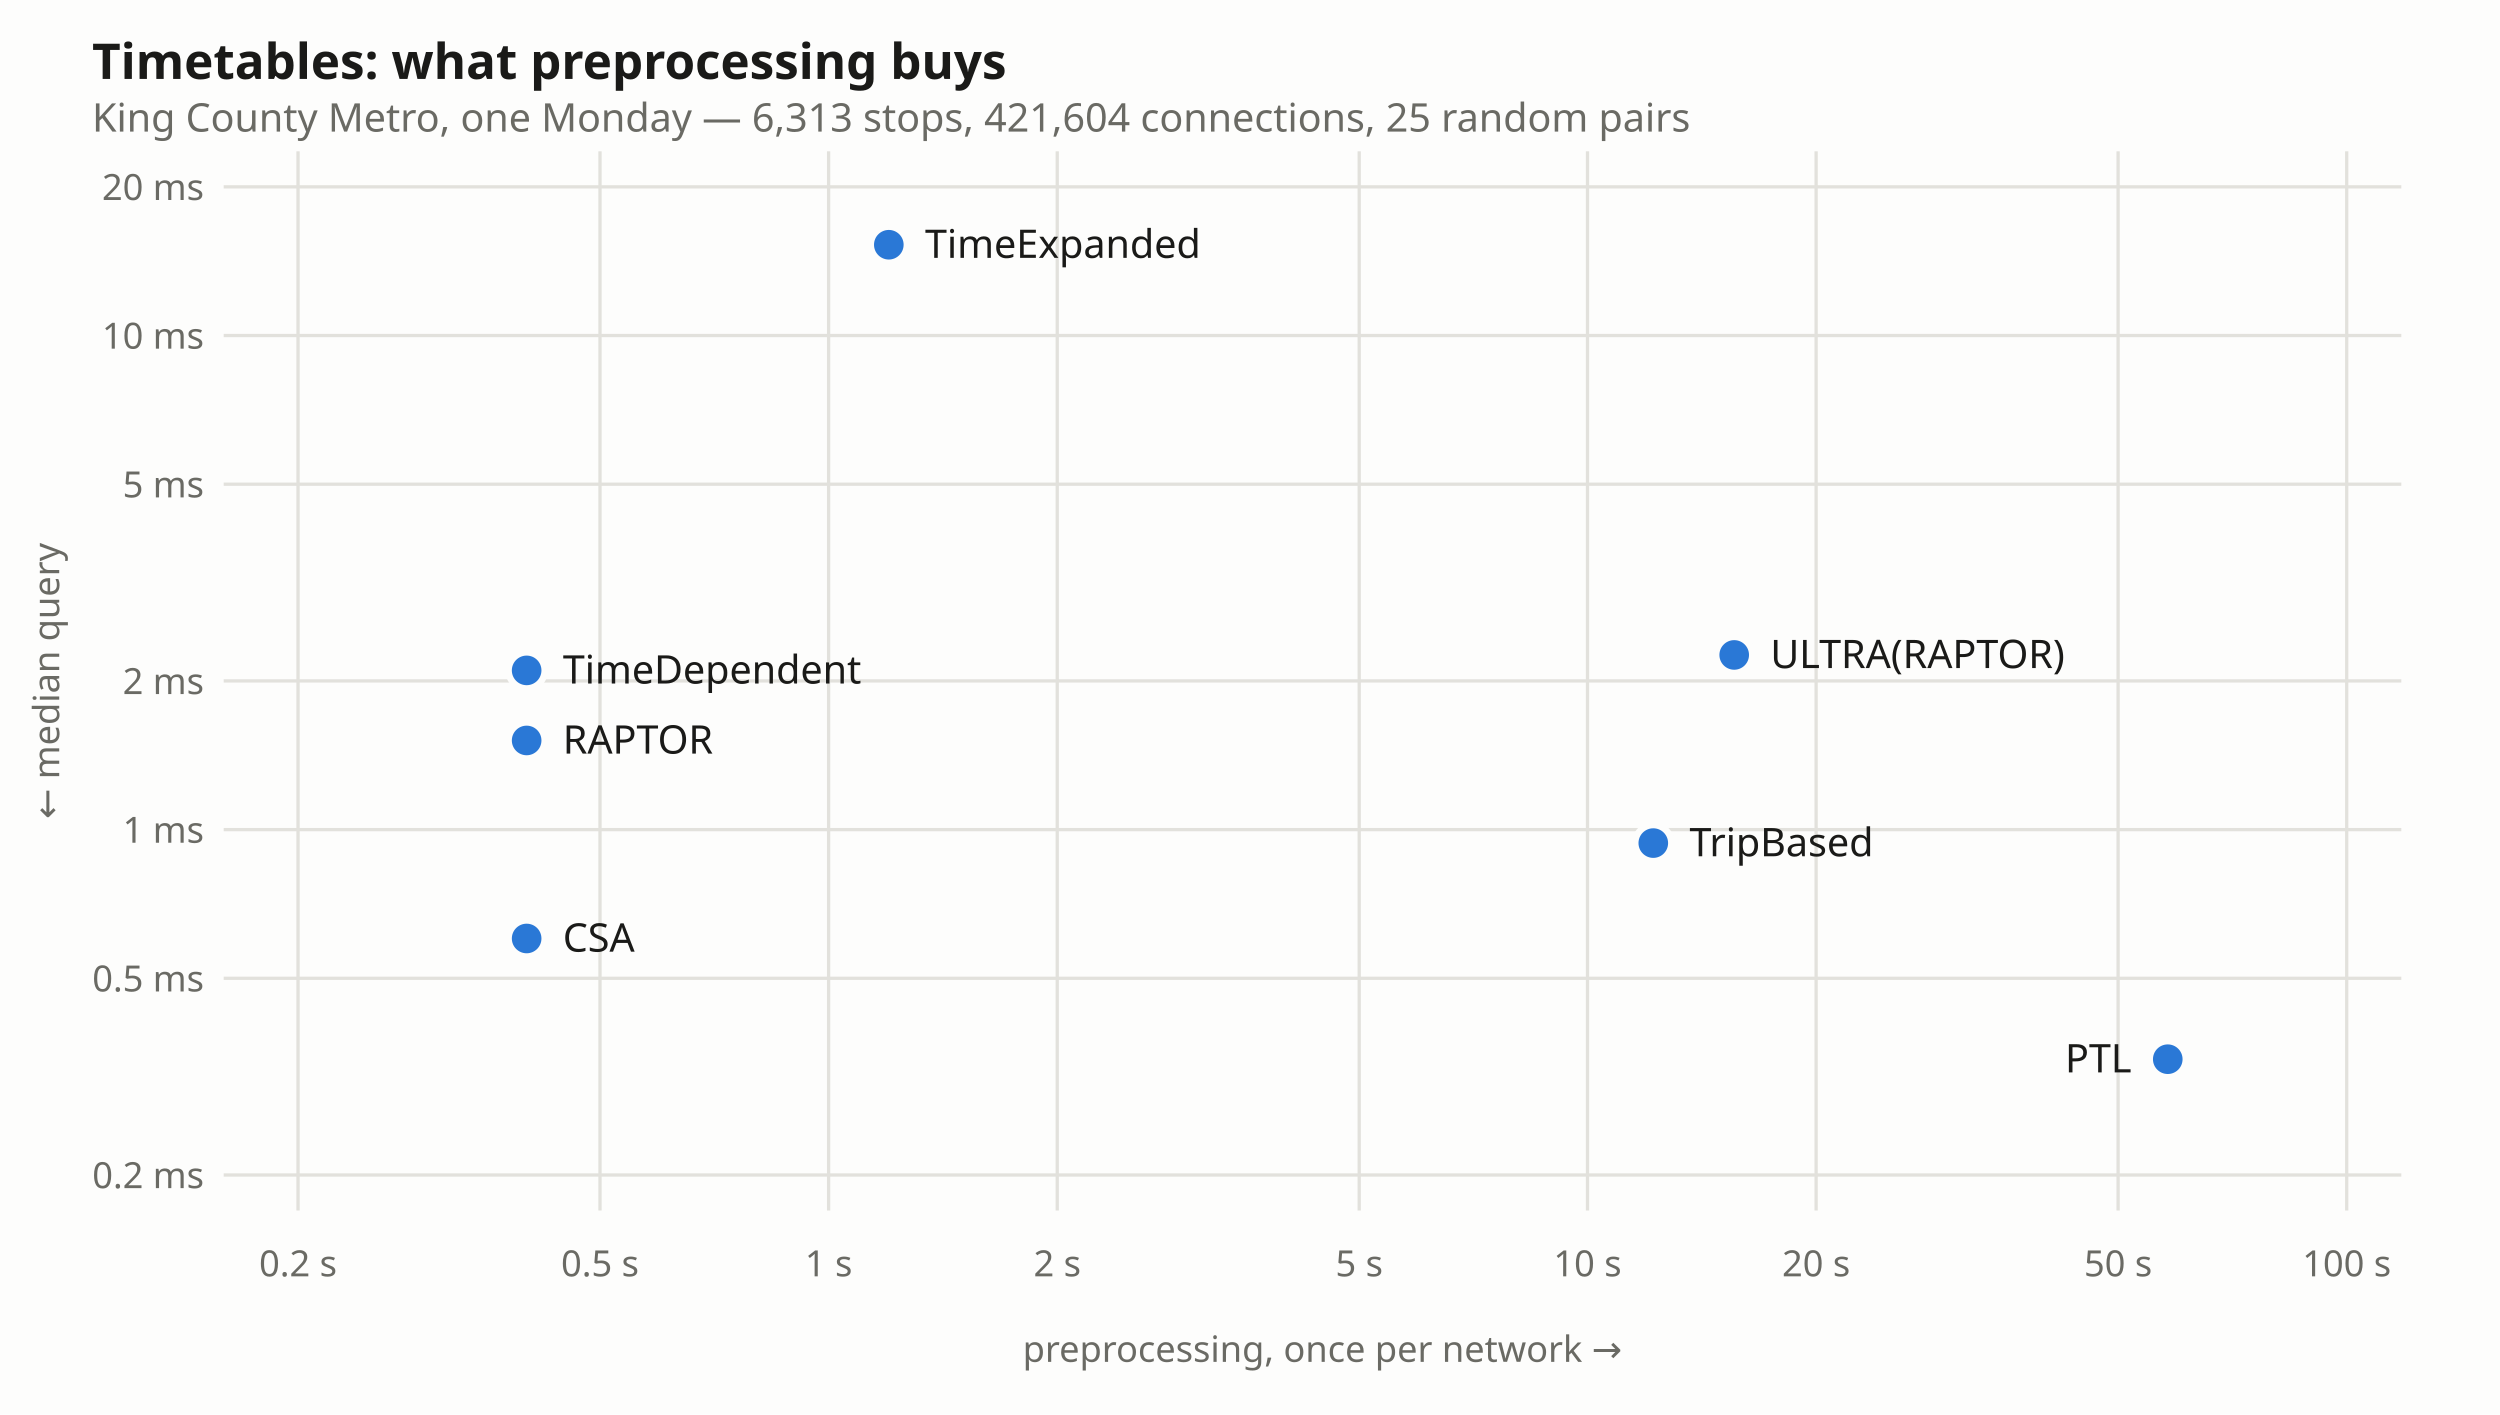
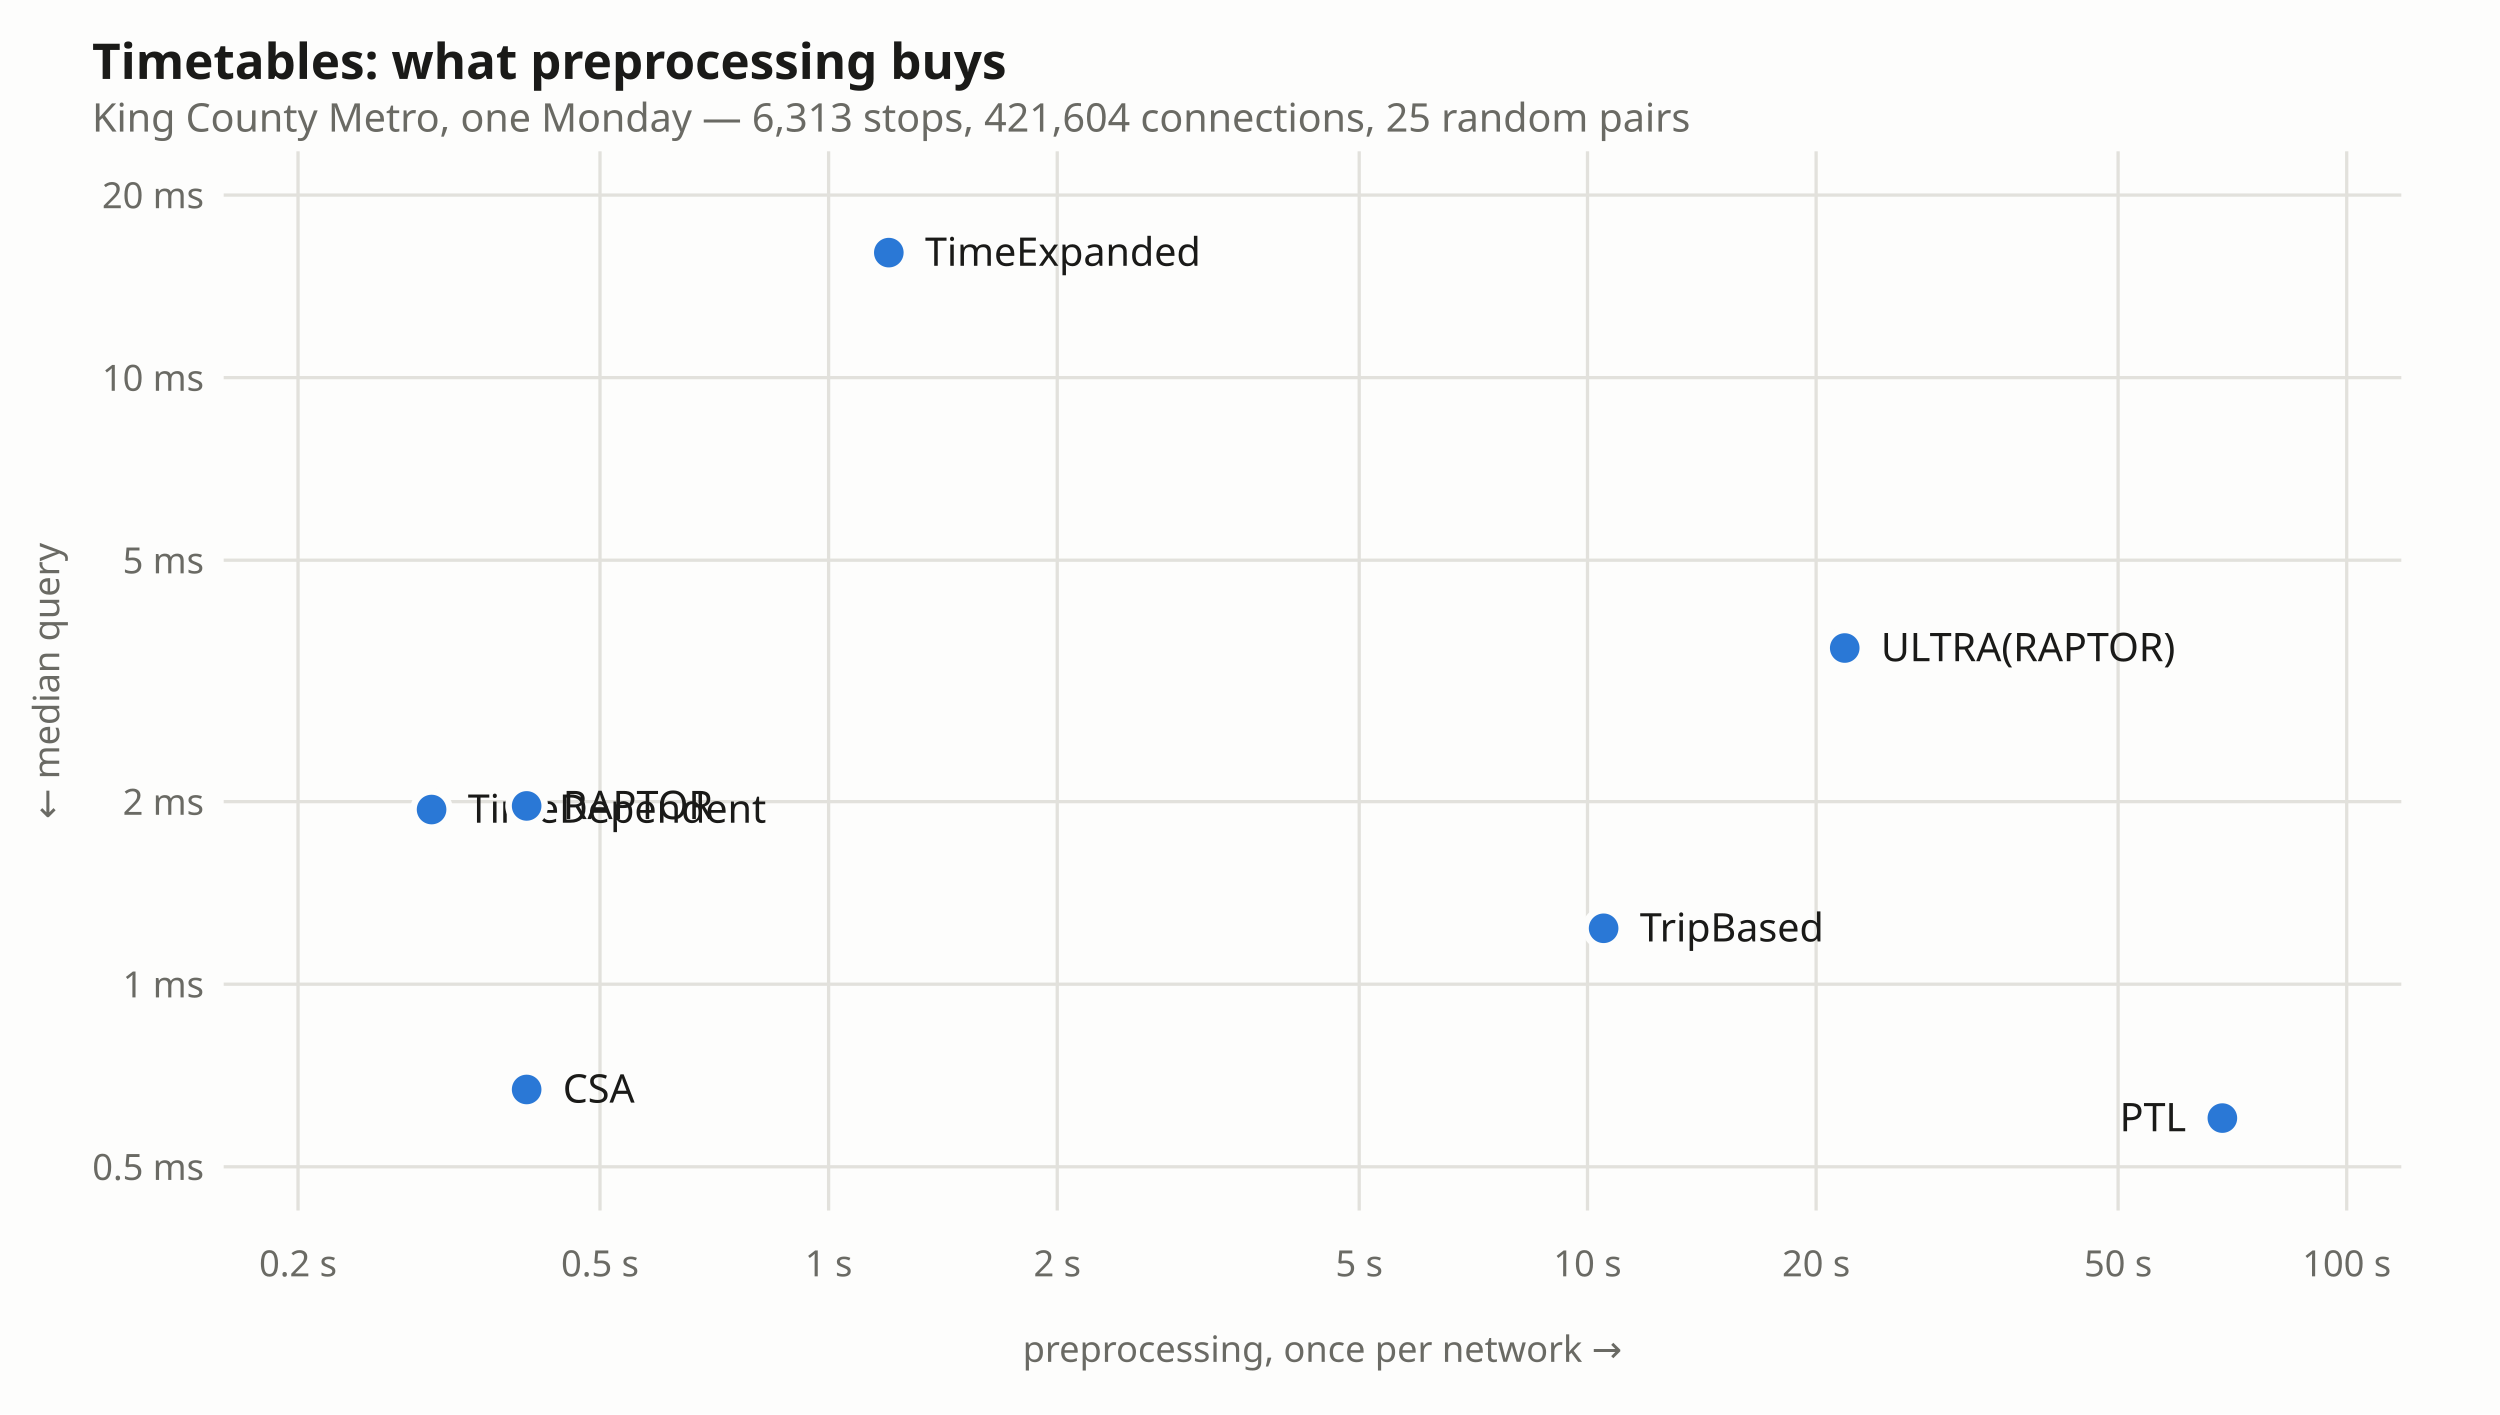
<svg xmlns="http://www.w3.org/2000/svg" viewBox="0 0 760 430" width="760" height="430" role="img" aria-label="Timetables: what preprocessing buys. King County Metro, one Monday — 6,313 stops, 421,604 connections, 25 random pairs">
  <style>
  .surface { fill: #fdfdfc; }
  .title { font: 600 15px system-ui, sans-serif; fill: #1a1a18; }
  .subtitle { font: 12px system-ui, sans-serif; fill: #6a6a64; }
  .tick { font: 11px system-ui, sans-serif; fill: #6a6a64; }
  .axis { font: 11px system-ui, sans-serif; fill: #6a6a64; }
  .label { font: 12px system-ui, sans-serif; fill: #1a1a18; }
  .grid { stroke: #e2e1dc; stroke-width: 1; }
  .break { stroke: #e2e1dc; stroke-width: 1.5; fill: none; }
  .dot { fill: #2a78d6; stroke: #fdfdfc; stroke-width: 2; }
  .end { text-anchor: end; }
  .mid { text-anchor: middle; }
  .start { text-anchor: start; }
  @media (prefers-color-scheme: dark) {
    .surface { fill: #16171a; }
    .title { fill: #e6e5e0; }
    .subtitle, .tick, .axis { fill: #9a998f; }
    .label { fill: #e6e5e0; }
    .grid, .break { stroke: #2c2e33; }
    .dot { fill: #3987e5; stroke: #16171a; }
  }
</style>
  <rect width="760" height="430" class="surface" />
  <text x="28" y="24" class="title">Timetables: what preprocessing buys</text>
  <text x="28" y="40" class="subtitle">King County Metro, one Monday — 6,313 stops, 421,604 connections, 25 random pairs</text>
-   <line x1="68" y1="357.2" x2="730" y2="357.2" class="grid" />
-   <text x="62" y="361.2" class="tick end">0.2 ms</text>
-   <line x1="68" y1="297.4" x2="730" y2="297.4" class="grid" />
-   <text x="62" y="301.4" class="tick end">0.5 ms</text>
-   <line x1="68" y1="252.2" x2="730" y2="252.2" class="grid" />
-   <text x="62" y="256.2" class="tick end">1 ms</text>
-   <line x1="68" y1="207.0" x2="730" y2="207.0" class="grid" />
-   <text x="62" y="211.0" class="tick end">2 ms</text>
-   <line x1="68" y1="147.2" x2="730" y2="147.2" class="grid" />
-   <text x="62" y="151.2" class="tick end">5 ms</text>
-   <line x1="68" y1="102.0" x2="730" y2="102.0" class="grid" />
-   <text x="62" y="106.0" class="tick end">10 ms</text>
-   <line x1="68" y1="56.8" x2="730" y2="56.8" class="grid" />
-   <text x="62" y="60.8" class="tick end">20 ms</text>
+   <line x1="68" y1="354.7" x2="730" y2="354.7" class="grid" />
+   <text x="62" y="358.7" class="tick end">0.5 ms</text>
+   <line x1="68" y1="299.2" x2="730" y2="299.2" class="grid" />
+   <text x="62" y="303.2" class="tick end">1 ms</text>
+   <line x1="68" y1="243.7" x2="730" y2="243.7" class="grid" />
+   <text x="62" y="247.7" class="tick end">2 ms</text>
+   <line x1="68" y1="170.3" x2="730" y2="170.3" class="grid" />
+   <text x="62" y="174.3" class="tick end">5 ms</text>
+   <line x1="68" y1="114.8" x2="730" y2="114.8" class="grid" />
+   <text x="62" y="118.8" class="tick end">10 ms</text>
+   <line x1="68" y1="59.3" x2="730" y2="59.3" class="grid" />
+   <text x="62" y="63.3" class="tick end">20 ms</text>
  <line x1="90.6" y1="46" x2="90.6" y2="368" class="grid" />
  <text x="90.6" y="388" class="tick mid">0.2 s</text>
  <line x1="182.4" y1="46" x2="182.4" y2="368" class="grid" />
  <text x="182.4" y="388" class="tick mid">0.5 s</text>
  <line x1="251.9" y1="46" x2="251.9" y2="368" class="grid" />
  <text x="251.9" y="388" class="tick mid">1 s</text>
  <line x1="321.4" y1="46" x2="321.4" y2="368" class="grid" />
  <text x="321.4" y="388" class="tick mid">2 s</text>
  <line x1="413.2" y1="46" x2="413.2" y2="368" class="grid" />
  <text x="413.2" y="388" class="tick mid">5 s</text>
  <line x1="482.6" y1="46" x2="482.6" y2="368" class="grid" />
  <text x="482.6" y="388" class="tick mid">10 s</text>
  <line x1="552.1" y1="46" x2="552.1" y2="368" class="grid" />
  <text x="552.1" y="388" class="tick mid">20 s</text>
  <line x1="643.9" y1="46" x2="643.9" y2="368" class="grid" />
  <text x="643.9" y="388" class="tick mid">50 s</text>
  <line x1="713.4" y1="46" x2="713.4" y2="368" class="grid" />
  <text x="713.4" y="388" class="tick mid">100 s</text>
  <text x="402.0" y="414" class="axis mid">preprocessing, once per network →</text>
  <text transform="translate(18,207.0) rotate(-90)" class="axis mid">← median query</text>
  <g class="mark">
-     <circle cx="160.1" cy="203.8" r="5.5" class="dot" />
-     <text x="171.1" y="207.8" class="label start">TimeDependent</text>
+     <circle cx="131.2" cy="246.1" r="5.5" class="dot" />
+     <text x="142.2" y="250.1" class="label start">TimeDependent</text>
  </g>
  <g class="mark">
-     <circle cx="270.2" cy="74.4" r="5.5" class="dot" />
-     <text x="281.2" y="78.4" class="label start">TimeExpanded</text>
+     <circle cx="270.2" cy="76.8" r="5.5" class="dot" />
+     <text x="281.2" y="80.8" class="label start">TimeExpanded</text>
  </g>
  <g class="mark">
-     <circle cx="160.1" cy="225.1" r="5.5" class="dot" />
-     <text x="171.1" y="229.1" class="label start">RAPTOR</text>
+     <circle cx="160.1" cy="245.0" r="5.5" class="dot" />
+     <text x="171.1" y="249.0" class="label start">RAPTOR</text>
  </g>
  <g class="mark">
-     <circle cx="160.1" cy="285.3" r="5.5" class="dot" />
-     <text x="171.1" y="289.3" class="label start">CSA</text>
+     <circle cx="160.1" cy="331.2" r="5.5" class="dot" />
+     <text x="171.1" y="335.2" class="label start">CSA</text>
  </g>
  <g class="mark">
-     <circle cx="502.6" cy="256.3" r="5.5" class="dot" />
-     <text x="513.6" y="260.3" class="label start">TripBased</text>
+     <circle cx="487.5" cy="282.2" r="5.5" class="dot" />
+     <text x="498.5" y="286.2" class="label start">TripBased</text>
  </g>
  <g class="mark">
-     <circle cx="659.0" cy="322.0" r="5.5" class="dot" />
-     <text x="648.0" y="326.0" class="label end">PTL</text>
+     <circle cx="675.6" cy="339.9" r="5.5" class="dot" />
+     <text x="664.6" y="343.9" class="label end">PTL</text>
  </g>
  <g class="mark">
-     <circle cx="527.2" cy="199.1" r="5.5" class="dot" />
-     <text x="538.2" y="203.1" class="label start">ULTRA(RAPTOR)</text>
+     <circle cx="560.8" cy="197.0" r="5.5" class="dot" />
+     <text x="571.8" y="201.0" class="label start">ULTRA(RAPTOR)</text>
  </g>
</svg>
